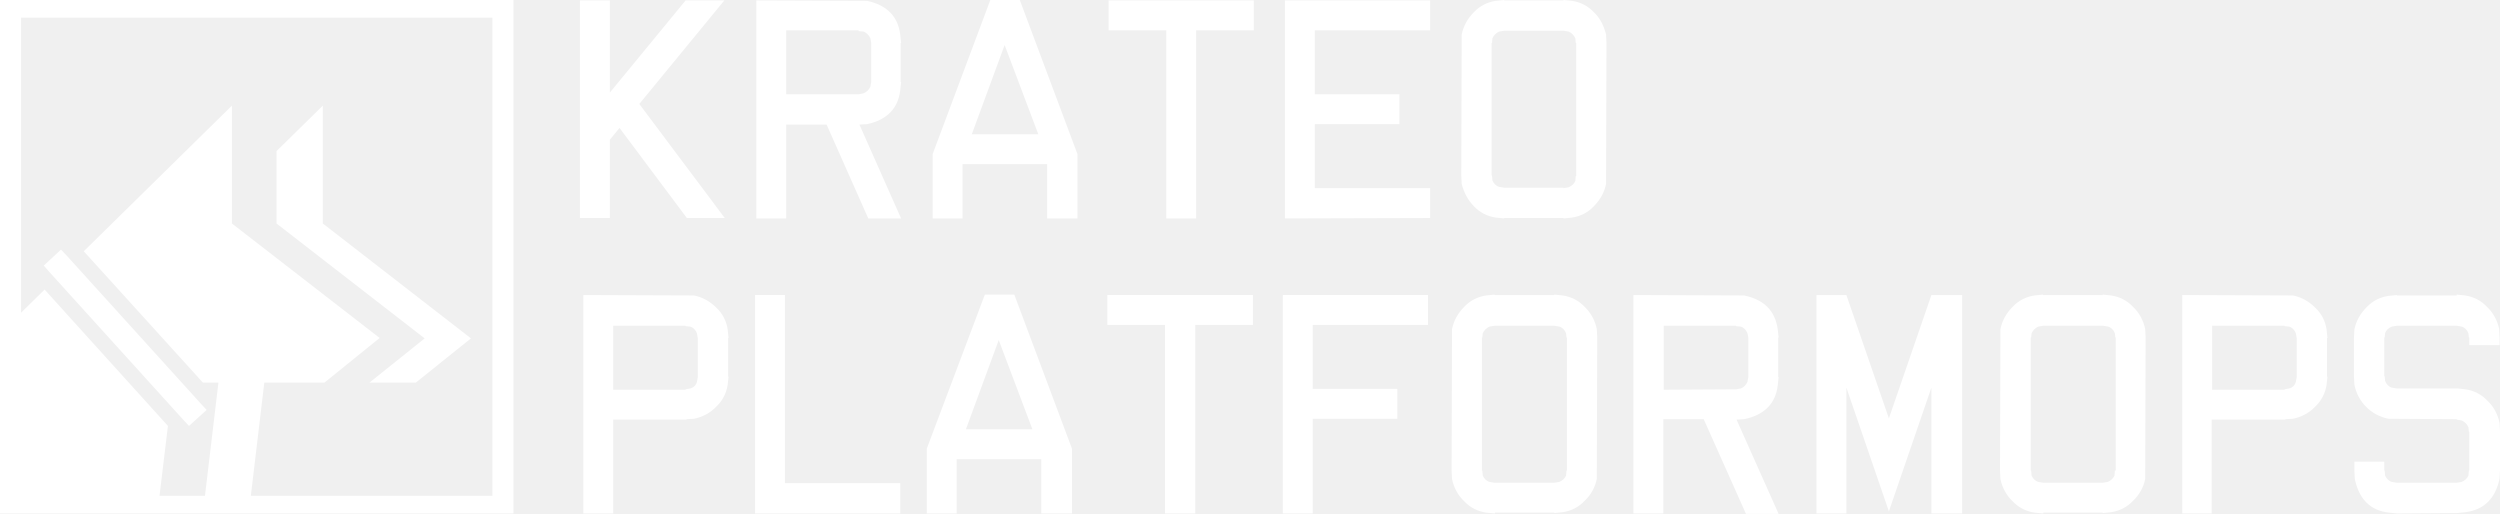
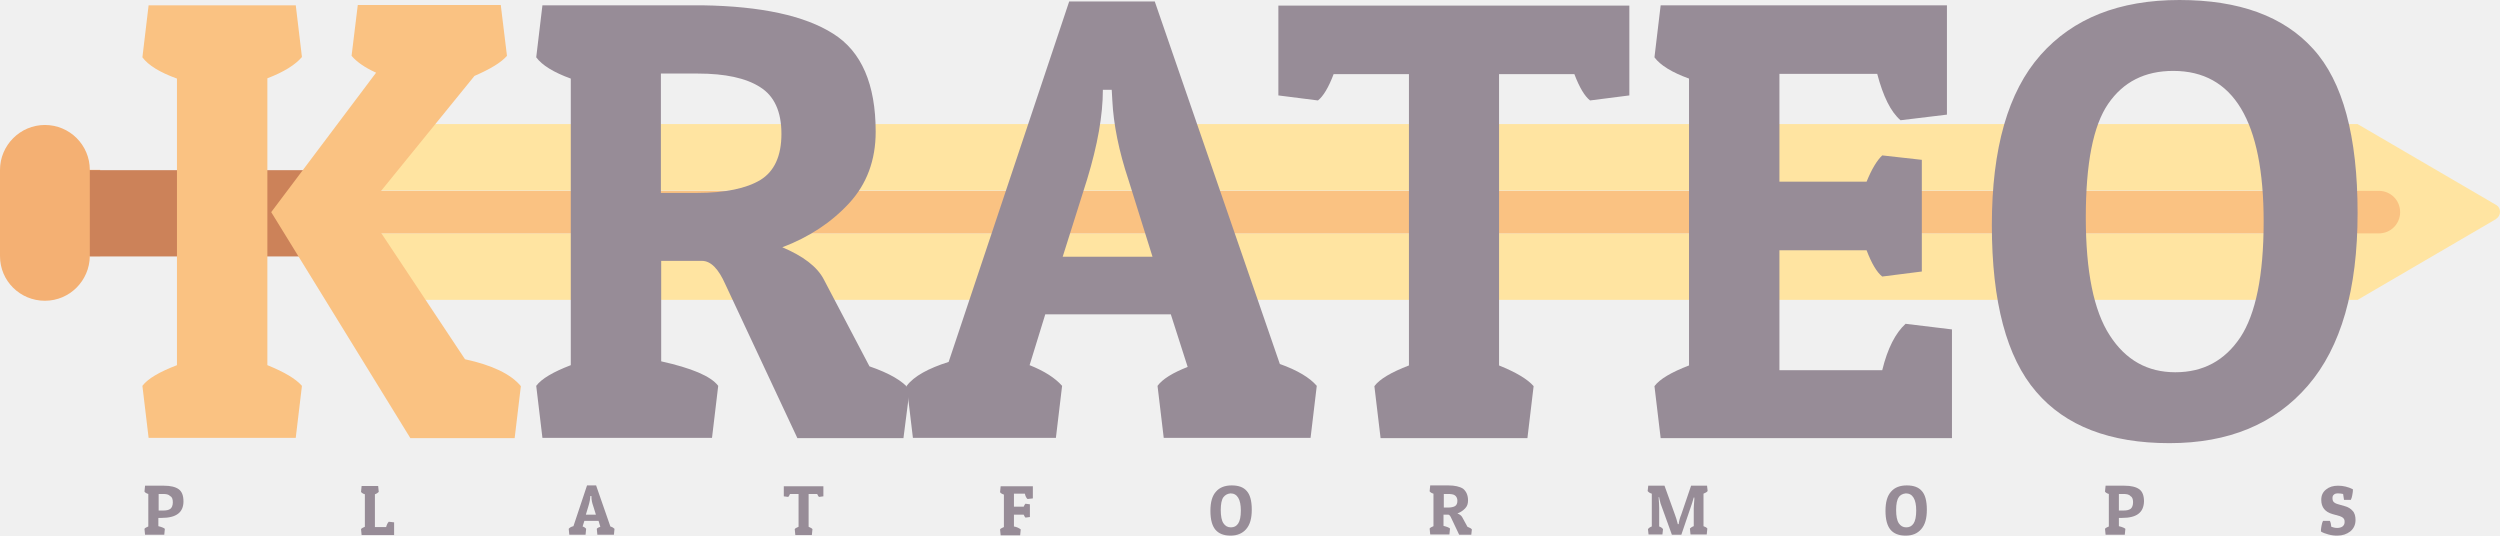
- <svg xmlns="http://www.w3.org/2000/svg" version="1.1" id="Layer_1" x="0px" y="0px" viewBox="0 0 594 122.1" style="enable-background:new 0 0 594 122.1;" xml:space="preserve">
+ <svg xmlns="http://www.w3.org/2000/svg" version="1.1" x="0px" y="0px" viewBox="0 0 846.2 181.3" style="enable-background:new 0 0 846.2 181.3;" xml:space="preserve">
  <style type="text/css">
- 	.st0{fill:#FFFFFF;}
+ 	.st0{fill:#978C97;}
+ 	.st1{fill:#F4B073;}
+ 	.st2{fill:#CC8259;}
+ 	.st3{fill:#FFE4A1;}
+ 	.st4{fill:#FAC282;}
</style>
-   <g>
-     <path class="st0" d="M137.8,51.9V0.1h7.1V22l18-21.9h9.2l-20.2,24.6l20.3,27.1h-9l-16-21.4l-2.3,2.8v18.6H137.8z" />
-     <path class="st0" d="M206.3,51.9l-9.9-22.3h-9.6v22.3h-7.1V0.1L206,0.2c4.7,1,7.4,3.7,7.9,8.1l0.2,1.9h-0.1v9.3h0.1l-0.2,1.9   c-0.5,4.4-3.2,7.1-7.9,8.1l-1.8,0.1l9.9,22.3H206.3z M204,22.4l1.1-0.2c0.8-0.3,1.4-0.9,1.7-1.6l0.2-1.1v-9.3l-0.2-1.1   c-0.3-0.7-0.9-1.3-1.6-1.6L204,7.4V7.2h-17.2v15.2H204z" />
-     <path class="st0" d="M256,51.9h-7.2V39h-20.1v12.9h-7.1V36.6L235.3,0h7L256,36.6L256,51.9z M246.7,31.9l-8-21.2l-7.8,21.2   L246.7,31.9z" />
-     <path class="st0" d="M277.1,51.9V7.2h-13.7V0.1h34.5v7.1h-13.7v44.7H277.1z" />
-     <path class="st0" d="M305.3,51.9V0.1h34.5v7.1h-27.4v15.2h20.1v7.1h-20.1v15.2h27.4v7.1L305.3,51.9z" />
-     <path class="st0" d="M357.4,51.9l-2-0.2c-2-0.3-3.8-1.2-5.2-2.7c-1.4-1.4-2.4-3.3-2.9-5.3l-0.1-2l0.1-33.5c0.4-2,1.4-3.8,2.9-5.3   c1.4-1.5,3.2-2.4,5.2-2.7l2-0.2v0.1h14.1V0l2,0.2c2,0.3,3.8,1.2,5.2,2.7c1.5,1.4,2.4,3.3,2.9,5.3l0.1,2l-0.1,33.5   c-0.4,2-1.4,3.8-2.9,5.3c-1.4,1.5-3.2,2.4-5.2,2.7l-2,0.2v-0.1h-14.1V51.9z M371.5,44.7l1.2-0.2c0.7-0.3,1.3-0.8,1.6-1.5l0.1-1.2   h0.1V10.2h-0.1l-0.1-1.1c-0.3-0.7-0.9-1.3-1.6-1.6l-1.2-0.2h-14.1l-1.2,0.2c-0.7,0.3-1.3,0.9-1.6,1.6l-0.1,1.1h-0.1v31.5h0.1   l0.1,1.2c0.3,0.7,0.9,1.3,1.6,1.5l1.2,0.2H371.5z" />
-     <polygon class="st0" points="87.8,90.9 98.8,90.9 111.9,80.4 76.7,53.1 76.7,25.1 65.7,35.9 65.7,53.1 100.9,80.4  " />
-     <polygon class="st0" points="43.6,99.8 44.9,101.2 49.1,97.4 47.8,96 16,60.9 14.5,59.3 10.4,63.1 11.8,64.7  " />
-     <path class="st0" d="M0,0v122h122V0H0z M117,117.8H59.6l3.2-26.9h14.3l13.1-10.6L55.1,53.1v-28L19.9,59.7l28.3,31.2h3.7l-3.2,26.9   H37.9l2-16.6L10.6,68.8L5,74.3V4.2h112V117.8z" />
-     <path class="st0" d="M138.6,122V70.1l26.3,0.1c2,0.4,3.8,1.4,5.3,2.9c1.5,1.4,2.4,3.2,2.7,5.2l0.2,2H173v9.2h0.1l-0.2,1.9   c-0.3,2-1.2,3.8-2.7,5.2c-1.4,1.5-3.3,2.5-5.3,2.9l-1.8,0.1v0.1h-17.4V122H138.6z M162.9,92.5l1.1-0.2c0.8-0.2,1.4-0.8,1.6-1.6   l0.2-1.1v-9.2l-0.2-1.2c-0.3-0.8-0.9-1.4-1.6-1.6l-1.1-0.1v-0.1h-17.2v15.2H162.9z" />
-     <path class="st0" d="M179.4,122V70.1h7.1v44.7h27.4v7.2H179.4z" />
-     <path class="st0" d="M254.7,122h-7.3v-12.9h-20.1V122h-7.1v-15.4L234,70h7l13.7,36.6V122z M245.3,102l-8-21.2l-7.8,21.2H245.3z" />
-     <path class="st0" d="M276.8,122V77.2h-13.7v-7.1h34.6v7.1H284V122H276.8z" />
-     <path class="st0" d="M304.8,122V70.1h34.5v7.1h-27.4v15.2h20.1v7.1h-20.1V122H304.8z" />
-     <path class="st0" d="M355.1,122l-2-0.2c-2-0.3-3.8-1.2-5.2-2.7c-1.5-1.4-2.5-3.3-2.9-5.3l-0.1-2l0.1-33.6c0.4-2,1.4-3.8,2.9-5.3   c1.4-1.5,3.2-2.4,5.2-2.7l2-0.2v0.1h14.2V70l2,0.2c2,0.3,3.8,1.2,5.2,2.7c1.5,1.4,2.5,3.3,2.9,5.3l0.1,2l-0.1,33.6   c-0.4,2-1.4,3.8-2.9,5.2c-1.4,1.5-3.2,2.4-5.2,2.7l-2,0.2v-0.1h-14.1V122z M369.3,114.7l1.2-0.2c0.7-0.3,1.3-0.8,1.6-1.5l0.1-1.2   h0.1V80.2h-0.1l-0.1-1c-0.3-0.8-0.9-1.4-1.6-1.6l-1.2-0.2h-14.2l-1.2,0.2c-0.7,0.3-1.3,0.9-1.6,1.6l-0.1,1h-0.1v31.6h0.1l0.1,1.2   c0.3,0.7,0.9,1.3,1.6,1.5l1.2,0.2L369.3,114.7z" />
-     <path class="st0" d="M414.8,122l-10-22.4h-9.6V122h-7.1V70.1l26.3,0.1c4.8,1,7.4,3.7,8,8.1l0.2,1.9h-0.1v9.4h0.1l-0.2,1.9   c-0.5,4.4-3.2,7.1-8,8.1l-1.8,0.1l10,22.4H414.8z M412.5,92.5l1.1-0.2c0.8-0.3,1.3-0.9,1.6-1.6l0.2-1.1v-9.4l-0.2-1   c-0.3-0.8-0.9-1.4-1.6-1.6l-1.1-0.1v-0.1h-17.2v15.2L412.5,92.5z" />
-     <path class="st0" d="M458.9,122V92.1l-10.1,29.4l-10.1-29.4V122h-7.1V70.1h7.1l10.1,29.3l10.1-29.3h7.3V122H458.9z" />
-     <path class="st0" d="M485.4,122l-2-0.2c-2-0.3-3.8-1.2-5.2-2.7c-1.5-1.4-2.5-3.3-2.9-5.3l-0.1-2l0.1-33.6c0.4-2,1.4-3.8,2.9-5.3   c1.4-1.5,3.2-2.4,5.2-2.7l2-0.2v0.1h14.2V70l2,0.2c2,0.3,3.8,1.2,5.2,2.7c1.5,1.4,2.5,3.3,2.9,5.3l0.1,2l-0.1,33.6   c-0.4,2-1.4,3.8-2.9,5.2c-1.4,1.5-3.2,2.4-5.2,2.7l-2,0.2v-0.1h-14.1V122z M499.6,114.7l1.2-0.2c0.7-0.3,1.3-0.8,1.6-1.5l0.1-1.2   h0.2V80.2h-0.1l-0.1-1c-0.3-0.8-0.9-1.4-1.6-1.6l-1.2-0.2h-14.2l-1.2,0.2c-0.7,0.3-1.3,0.9-1.6,1.6l-0.1,1h-0.1v31.6h0.1l0.1,1.2   c0.3,0.7,0.9,1.3,1.6,1.5l1.2,0.2L499.6,114.7z" />
-     <path class="st0" d="M518.5,122V70.1l26.3,0.1c2,0.4,3.8,1.4,5.3,2.9c1.5,1.4,2.4,3.2,2.7,5.2l0.2,2h-0.1v9.2h0.1l-0.2,1.9   c-0.3,2-1.2,3.8-2.7,5.2c-1.4,1.5-3.3,2.5-5.3,2.9l-1.8,0.1v0.1h-17.5V122H518.5z M542.8,92.5l1.1-0.2c0.8-0.2,1.4-0.8,1.6-1.6   l0.2-1.1v-9.2l-0.2-1.2c-0.3-0.8-0.9-1.4-1.6-1.6l-1.1-0.1v-0.1h-17.2v15.2H542.8z" />
-     <path class="st0" d="M569.6,122l-2-0.2c-4.4-0.5-7.1-3.2-8.1-8l-0.1-2v-2.1h7.1v2.1h0.1l0.1,1.2c0.3,0.7,0.9,1.3,1.6,1.5l1.2,0.2   h14.2l1.2-0.2c0.7-0.3,1.3-0.8,1.6-1.5l0.1-1.2h0.1v-9.2h-0.1l-0.1-1.1c-0.3-0.7-0.9-1.3-1.6-1.6l-1.2-0.2v-0.1l-16.2-0.1   c-4.1-0.8-7.3-4-8.1-8.1l-0.1-1.9v-9.2l0.1-2c0.4-2,1.4-3.8,2.9-5.3c1.4-1.5,3.2-2.4,5.2-2.7l2-0.2v0.1h14.2V70l2,0.2   c2,0.3,3.8,1.2,5.2,2.7c1.5,1.4,2.5,3.3,2.9,5.3l0.1,2V82h-7.2v-1.8h-0.1l-0.1-1c-0.3-0.8-0.9-1.4-1.6-1.6l-1.2-0.2h-14.2l-1.2,0.2   c-0.8,0.3-1.4,0.9-1.6,1.6l-0.1,1h-0.1v9.2h0.1l0.1,1.1c0.3,0.8,0.9,1.4,1.6,1.6l1.2,0.2H584l1.8,0.2c2,0.3,3.8,1.2,5.2,2.7   c1.5,1.4,2.5,3.3,2.9,5.3l0.1,2v9.2l-0.1,2c-1,4.8-3.7,7.4-8.1,8l-2,0.2L569.6,122z" />
+   <g id="Platformops">
+ </g>
+   <g id="Sword">
+ </g>
+   <g id="Layer_4">
+ </g>
+   <g id="krateo">
+     <g>
+       <path class="st0" d="M54.7,175.3h-1.1v2.8c1.2,0.3,1.9,0.6,2.2,0.9l-0.2,2h-6.5l-0.2-2c0.2-0.3,0.6-0.5,1.3-0.8v-11    c-0.7-0.2-1.1-0.5-1.3-0.8l0.2-2h6.4c2.2,0,3.9,0.4,5,1.2c1.1,0.8,1.6,2.2,1.6,4.1C62.1,173.5,59.6,175.3,54.7,175.3z M55.1,167.2    h-1.4v5.6h1.6c1.1,0,1.9-0.2,2.4-0.6c0.5-0.4,0.8-1.2,0.8-2.2c0-1.1-0.3-1.8-0.9-2.1C57,167.3,56.2,167.2,55.1,167.2z" />
+       <path class="st0" d="M133.4,181.1h-11l-0.2-2c0.2-0.3,0.6-0.5,1.3-0.8v-11c-0.7-0.2-1.1-0.5-1.3-0.8l0.2-2h5.6l0.2,2    c-0.3,0.3-0.7,0.6-1.3,0.8v11.1h3.8c0.2-0.8,0.5-1.4,0.9-1.8l1.8,0.2V181.1z" />
+       <path class="st0" d="M201.8,164.4l4.8,13.8c0.7,0.2,1.1,0.5,1.4,0.8l-0.2,2h-5.6l-0.2-2c0.2-0.3,0.6-0.5,1.2-0.7l-0.6-2h-4.8    l-0.6,1.9c0.6,0.2,1,0.5,1.2,0.8l-0.2,2h-5.5l-0.2-2c0.3-0.4,0.8-0.7,1.6-0.9l4.6-13.8H201.8z M199.8,167.8c0,1-0.2,2.1-0.6,3.4    l-0.9,3h3.4l-0.9-2.9c-0.4-1.1-0.6-2.1-0.6-3l0-0.4H199.8z" />
+       <path class="st0" d="M278.7,164.6v3.4l-1.5,0.2c-0.2-0.2-0.4-0.5-0.6-1h-2.9v11.1c0.6,0.3,1.1,0.5,1.3,0.8l-0.2,2h-5.6l-0.2-2    c0.2-0.3,0.6-0.5,1.3-0.8v-11.1h-2.9c-0.2,0.5-0.4,0.8-0.6,1l-1.5-0.2v-3.4H278.7z" />
+       <path class="st0" d="M349.6,164.5v4.2l-1.8,0.2c-0.4-0.3-0.7-0.9-0.9-1.8h-3.7v4.4h3.3c0.2-0.5,0.4-0.8,0.6-1l1.5,0.2v4.3    l-1.5,0.2c-0.2-0.2-0.4-0.5-0.6-1h-3.3v4c1.1,0.2,1.8,0.6,2.3,1l-0.2,2h-6.6l-0.2-2c0.2-0.3,0.6-0.5,1.3-0.8v-11    c-0.7-0.2-1.1-0.5-1.3-0.8l0.2-2H349.6z" />
+       <path class="st0" d="M416.5,181.3c-2.3,0-4-0.7-5.1-2c-1.1-1.3-1.7-3.4-1.7-6.4c0-2.9,0.6-5.1,1.9-6.5c1.2-1.4,3-2.1,5.3-2.1    s4,0.6,5.1,1.9c1.1,1.2,1.7,3.3,1.7,6.3s-0.6,5.1-1.9,6.6C420.5,180.6,418.7,181.3,416.5,181.3z M414.1,168.3    c-0.6,0.8-0.9,2.3-0.9,4.3c0,2.1,0.3,3.6,0.9,4.5c0.6,0.9,1.4,1.4,2.5,1.4c1.1,0,1.9-0.4,2.5-1.3c0.6-0.9,0.9-2.4,0.9-4.4    c0-3.8-1.2-5.8-3.5-5.8C415.5,167.1,414.7,167.5,414.1,168.3z" />
+       <path class="st0" d="M496.9,169.4c0,1.1-0.3,2-1,2.7c-0.7,0.7-1.5,1.3-2.6,1.7c0.8,0.3,1.3,0.7,1.6,1.2l1.8,3.3    c0.8,0.3,1.3,0.6,1.5,0.9l-0.2,1.8h-4.1l-2.8-5.9c-0.3-0.6-0.6-0.9-0.9-0.9h-1.6v3.8c1.2,0.3,1.9,0.6,2.2,0.9l-0.2,2h-6.5l-0.2-2    c0.2-0.3,0.6-0.5,1.3-0.8v-11c-0.7-0.2-1.1-0.5-1.3-0.8l0.2-2h6.1c2.2,0,3.9,0.4,5,1.1C496.3,166.3,496.9,167.6,496.9,169.4z     M490.1,167.2h-1.4v4.6h1.4c1.1,0,1.9-0.2,2.4-0.5s0.8-0.9,0.8-1.8c0-0.8-0.3-1.4-0.8-1.8S491.1,167.2,490.1,167.2z" />
+       <path class="st0" d="M573.3,172c0-0.6,0.1-1.6,0.2-3l0-0.6l-0.2,0c-0.4,1.4-0.7,2.4-1,3.2l-3.2,9.4h-3.2l-3.4-9.4    c-0.3-0.7-0.6-1.6-0.8-2.7l-0.1-0.6l-0.2,0c0.1,1.4,0.2,2.6,0.2,3.6v6.3c0.6,0.2,1,0.5,1.3,0.9l-0.2,1.8H558l-0.2-1.8    c0.3-0.4,0.7-0.7,1.3-0.9v-11.1c-0.7-0.2-1.1-0.5-1.4-0.9l0.2-1.8h5.5l3.5,9.7c0.4,1.1,0.7,2,0.9,2.9l0.1,0.4h0.3    c0.1-1,0.4-2.1,0.9-3.3l3.3-9.7h5.4l0.2,1.8c-0.3,0.4-0.7,0.6-1.4,0.9v11c0.6,0.2,1.1,0.5,1.3,0.8l-0.2,2h-5.5l-0.2-2    c0.3-0.3,0.7-0.6,1.3-0.8V172z" />
+       <path class="st0" d="M645,181.3c-2.3,0-4-0.7-5.1-2c-1.1-1.3-1.7-3.4-1.7-6.4c0-2.9,0.6-5.1,1.9-6.5c1.2-1.4,3-2.1,5.3-2.1    s4,0.6,5.1,1.9c1.1,1.2,1.7,3.3,1.7,6.3s-0.6,5.1-1.9,6.6C649,180.6,647.3,181.3,645,181.3z M642.7,168.3    c-0.6,0.8-0.9,2.3-0.9,4.3c0,2.1,0.3,3.6,0.9,4.5c0.6,0.9,1.4,1.4,2.5,1.4c1.1,0,1.9-0.4,2.5-1.3c0.6-0.9,0.9-2.4,0.9-4.4    c0-3.8-1.2-5.8-3.5-5.8C644.1,167.1,643.2,167.5,642.7,168.3z" />
+       <path class="st0" d="M718.3,175.3h-1.1v2.8c1.2,0.3,1.9,0.6,2.2,0.9l-0.2,2h-6.5l-0.2-2c0.2-0.3,0.6-0.5,1.3-0.8v-11    c-0.7-0.2-1.1-0.5-1.3-0.8l0.2-2h6.4c2.2,0,3.9,0.4,5,1.2s1.6,2.2,1.6,4.1C725.6,173.5,723.2,175.3,718.3,175.3z M718.6,167.2    h-1.4v5.6h1.6c1.1,0,1.9-0.2,2.4-0.6c0.5-0.4,0.8-1.2,0.8-2.2c0-1.1-0.3-1.8-0.9-2.1C720.6,167.3,719.7,167.2,718.6,167.2z" />
+       <path class="st0" d="M793.1,167.2c-0.5-0.1-1.1-0.2-1.7-0.2s-1.1,0.1-1.4,0.4c-0.4,0.3-0.5,0.7-0.5,1.2s0.1,1,0.4,1.3    c0.3,0.3,0.8,0.6,1.6,0.8l2.1,0.6c1.2,0.3,2.1,0.9,2.7,1.6c0.7,0.7,1,1.8,1,3.1c0,1.6-0.6,2.9-1.8,3.9c-1.2,0.9-2.6,1.4-4.4,1.4    c-1,0-1.9-0.1-3-0.4s-1.9-0.6-2.5-1c0-0.1,0-0.3,0-0.6c0-0.3,0.1-0.7,0.2-1.4c0.1-0.7,0.3-1.2,0.5-1.6h2.3c0.3,0.5,0.4,1.2,0.5,2    c0.6,0.2,1.2,0.4,2,0.4c0.7,0,1.4-0.2,1.8-0.5c0.5-0.4,0.7-0.9,0.7-1.5c0-0.3,0-0.6-0.1-0.8s-0.2-0.4-0.4-0.6    c-0.2-0.2-0.6-0.4-1.1-0.6l-2.5-0.7c-2.5-0.7-3.8-2.3-3.8-4.8c0-1.5,0.5-2.6,1.6-3.5c1.1-0.9,2.4-1.3,4.1-1.3c1.7,0,3.4,0.4,5,1.2    c0,0.1,0,0.3,0,0.6s-0.1,0.7-0.2,1.4c-0.1,0.7-0.3,1.2-0.5,1.6h-2.3C793.3,168.7,793.2,168,793.1,167.2z" />
+     </g>
+     <path class="st1" d="M33.9,57.5h-3.5c0-8.4-6.8-15.2-15.2-15.2S0,49.2,0,57.5h0v29.2h0c0,8.4,6.8,15.1,15.2,15.1   s15.1-6.8,15.2-15.1h3.5V57.5z" />
+     <rect x="30.4" y="57.6" class="st2" width="94.1" height="29.2" />
+     <path class="st3" d="M845.1,69.5L845.1,69.5L845.1,69.5c-0.2-0.1-0.3-0.2-0.5-0.3L798,42v0H122.8v22.5H798V79H122.8v22.5H798v0   l46.6-27.2c0.2-0.1,0.3-0.2,0.4-0.3l0,0v0c0.7-0.5,1.2-1.3,1.2-2.3S845.8,70,845.1,69.5z" />
+     <path class="st4" d="M805.2,64.6H97.7V79h707.5l0,0c0,0,0,0,0,0c4,0,7.2-3.2,7.2-7.2S809.2,64.6,805.2,64.6z" />
+     <g>
+       <path class="st4" d="M100.1,1.7l2.1,17.6c-2.3,2.7-6.2,5.1-11.7,7.2v97.1c5.7,2.3,9.6,4.6,11.7,7l-2.1,17.6H50.3l-2.1-17.6    c1.8-2.4,5.7-4.7,11.7-7V26.6c-5.8-2.1-9.7-4.5-11.7-7.2l2.1-17.6H100.1z M174.2,148.3h-35.3L91.8,71.8l35.5-47.2    c-4-1.8-6.7-3.8-8.3-5.7l2.1-17.2h48.4l2.1,17.2c-2,2.3-5.7,4.5-11,6.8L123.8,71l33.6,50.6c9.2,2,15.5,5,18.9,9.1L174.2,148.3z" />
+       <path class="st0" d="M296.4,44.6c0,9.6-3,17.7-9,24.2c-6,6.5-13.6,11.5-22.6,14.9c7.1,3,11.8,6.6,14,10.8l15.5,29.5    c6.7,2.3,11.2,4.9,13.6,7.9l-2.1,16.4h-35.9l-24.4-52.1c-2.3-5.2-4.9-7.9-7.9-7.9h-13.8v34c10.3,2.3,16.8,5,19.3,8.3l-2.1,17.6    h-57.4l-2.1-17.6c1.8-2.4,5.7-4.7,11.7-7V26.6c-5.8-2.1-9.7-4.5-11.7-7.2l2.1-17.6h54.2c19.8,0.3,34.6,3.5,44.2,9.6    C291.6,17.4,296.4,28.5,296.4,44.6z M236.2,24.9h-12.5v40.4h12.1c9.6,0,16.8-1.5,21.6-4.4c4.7-2.9,7.1-8.1,7.1-15.6    c0-7.5-2.4-12.8-7.2-15.8C252.5,26.4,245.4,24.9,236.2,24.9z" />
+       <path class="st0" d="M390.9,0.6l42.3,122.6c5.9,2.1,10.1,4.6,12.5,7.4l-2.1,17.6h-49.7l-2.1-17.6c1.7-2.3,5.1-4.4,10.2-6.4    l-5.7-17.8h-42.5l-5.3,17.2c5,2,8.6,4.3,11,7l-2.1,17.6h-48.4l-2.1-17.6c2.5-3.3,7.3-5.9,14.2-8.1l40.8-122H390.9z M373.3,30.4    c0,8.6-1.8,18.7-5.3,30.2l-8.3,26.3h30.4L382,61c-3.3-9.9-5.1-18.9-5.5-27l-0.2-3.6H373.3z" />
+       <path class="st0" d="M551.5,1.9v30.4L538.2,34c-1.8-1.4-3.6-4.4-5.3-8.9h-25.5v98.6c5.7,2.3,9.6,4.6,11.7,7l-2.1,17.6h-49.7    l-2.1-17.6c1.8-2.4,5.7-4.7,11.7-7V25.1h-25.5c-1.7,4.5-3.5,7.5-5.3,8.9l-13.4-1.7V1.9H551.5z" />
+       <path class="st0" d="M660.7,148.3h-98.6l-2.1-17.6c1.8-2.4,5.7-4.7,11.7-7V26.6c-5.8-2.1-9.7-4.5-11.7-7.2l2.1-17.6H659v37    l-15.7,1.9c-3.3-2.8-5.9-8.1-7.9-15.7h-33.1v36.5h29.5c1.7-4.2,3.5-7.2,5.3-8.9l13.4,1.5v37.8l-13.4,1.7c-1.8-1.4-3.6-4.4-5.3-8.9    h-29.5v40.6h34.8c1.8-7.4,4.5-12.6,7.9-15.7l15.7,1.9V148.3z" />
+       <path class="st0" d="M734.3,150c-20.1,0-35.2-5.8-45.1-17.4c-10-11.6-15-30.4-15-56.4c0-26,5.5-45.2,16.5-57.6    c11-12.4,26.6-18.6,47-18.6C757.9,0,773,5.5,783,16.6c10,11,15,29.5,15,55.5c0,25.9-5.6,45.4-16.8,58.4    C770,143.5,754.4,150,734.3,150z M713.6,35.1c-5.1,7.4-7.6,20.2-7.6,38.5c0,18.3,2.7,31.6,8.1,39.9c5.4,8.4,12.8,12.5,22.2,12.5    c9.4,0,16.7-3.9,22-11.8c5.2-7.9,7.9-20.9,7.9-39.2c0-34-10.2-51-30.6-51C726,24,718.7,27.7,713.6,35.1z" />
+     </g>
  </g>
</svg>
